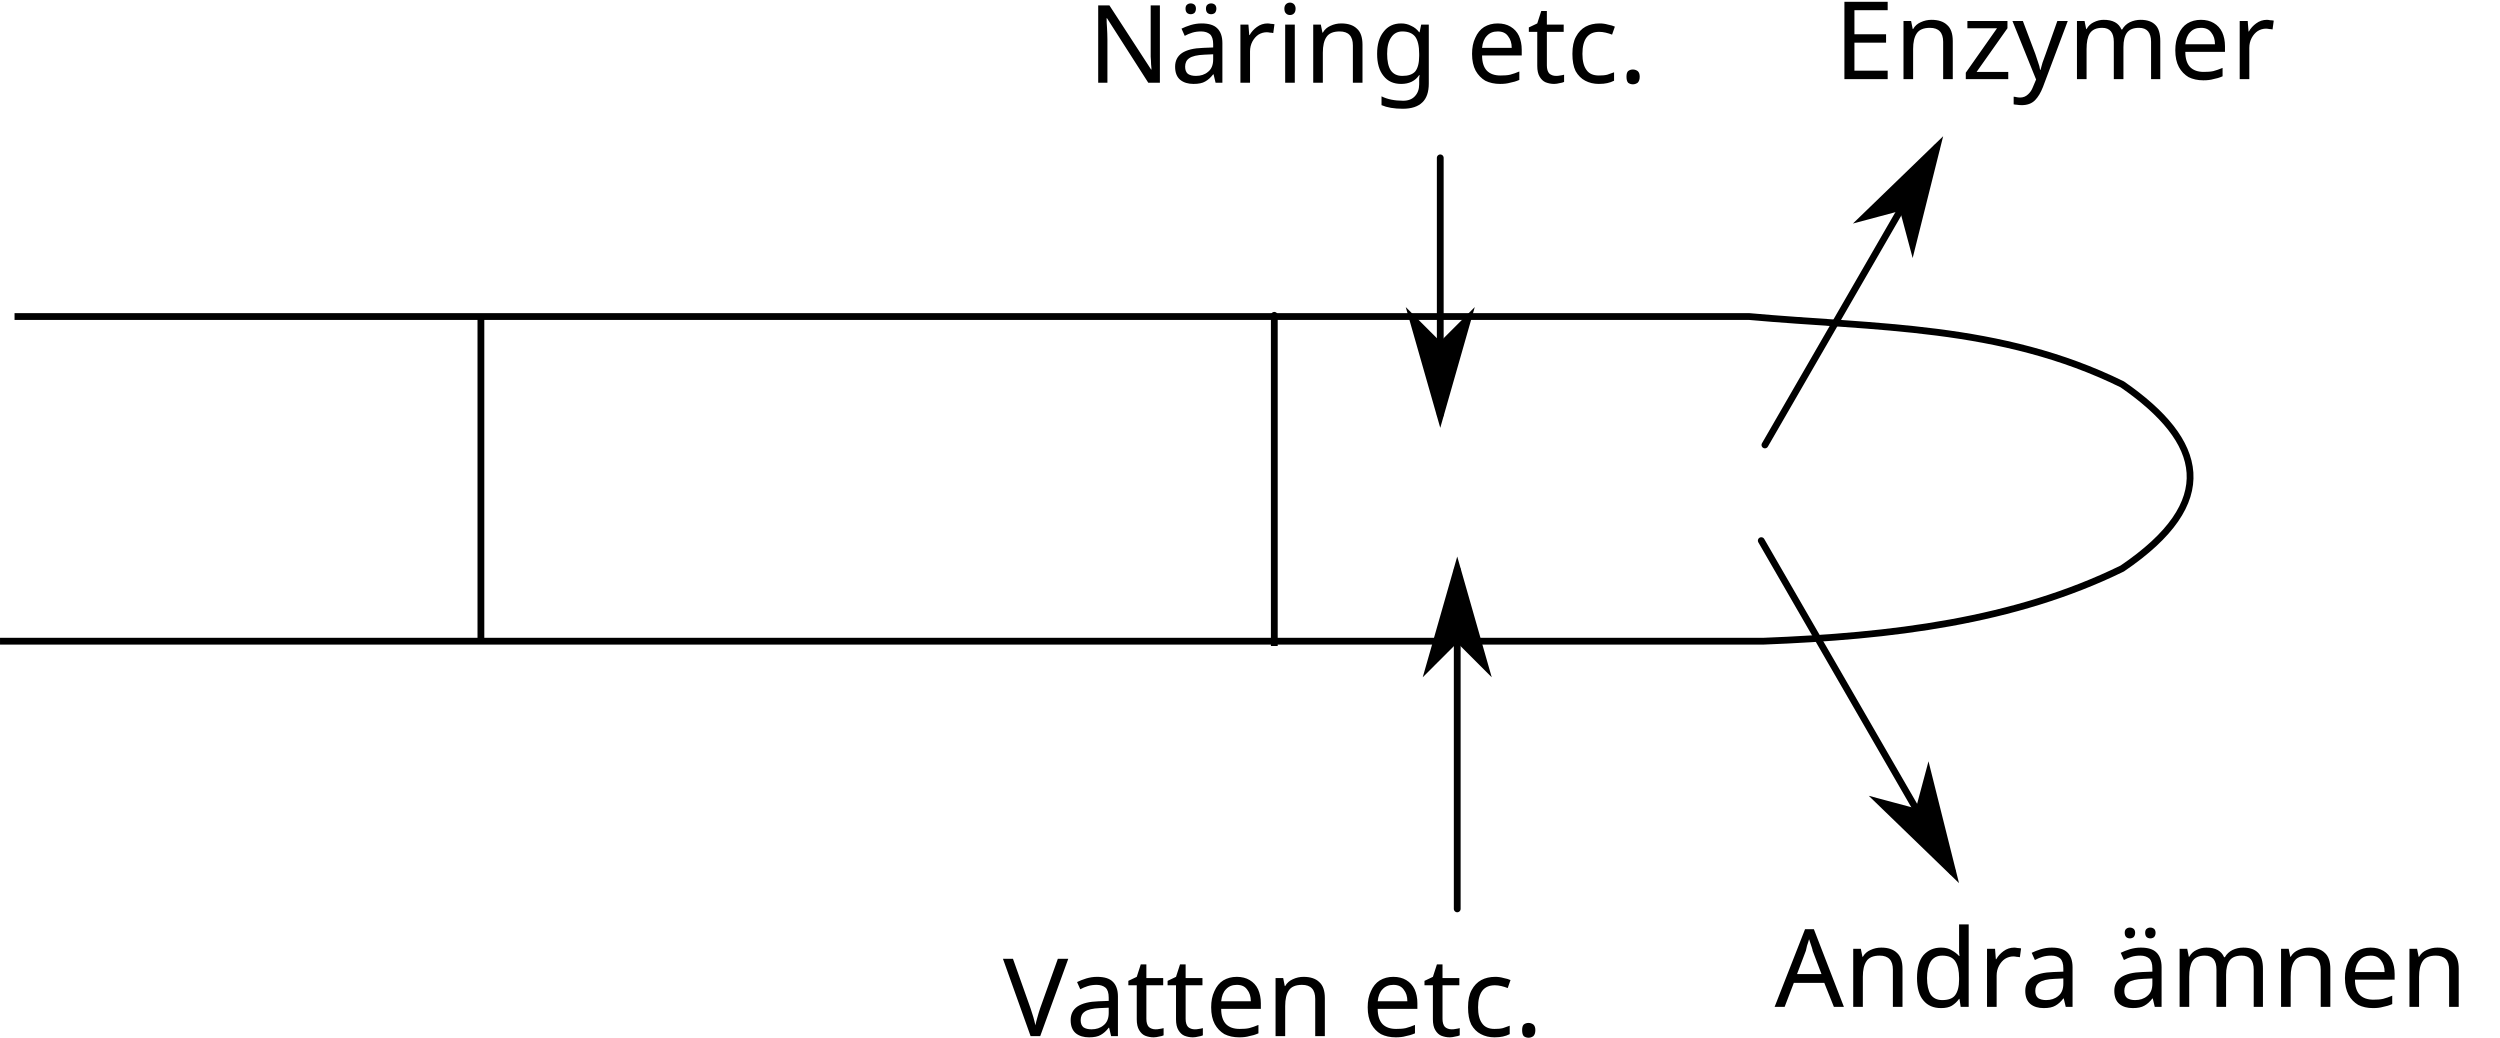
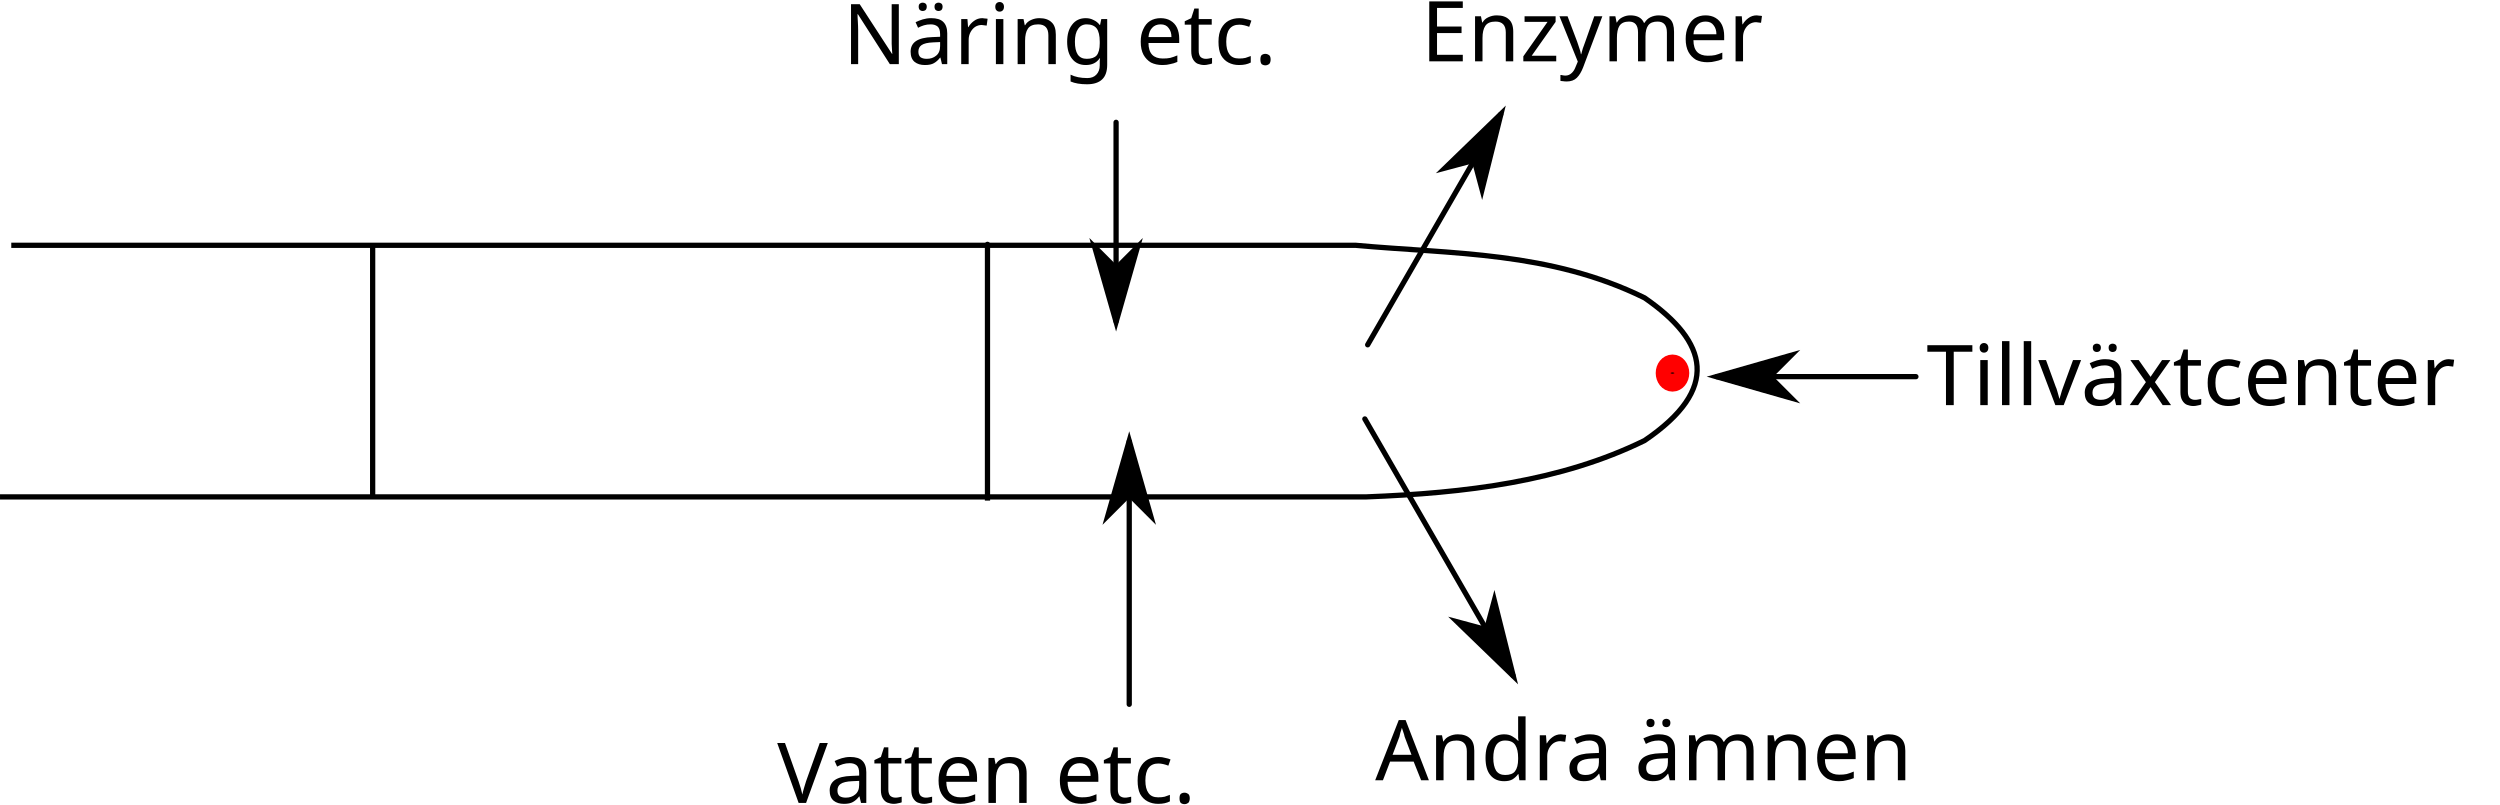
- <svg xmlns="http://www.w3.org/2000/svg" width="97.511mm" height="40.471mm" viewBox="0 0 97.511 40.471" version="1.1" id="svg8">
+ <svg xmlns="http://www.w3.org/2000/svg" width="125.834mm" height="40.471mm" viewBox="0 0 125.834 40.471" version="1.1" id="svg8">
  <defs id="defs2">
    <marker style="overflow:visible" id="marker1485" refX="0" refY="0" orient="auto">
      <path transform="matrix(-0.8,0,0,-0.8,-10,0)" style="fill:#000000;fill-opacity:1;fill-rule:evenodd;stroke:#000000;stroke-width:1pt;stroke-opacity:1" d="M 0,0 5,-5 -12.5,0 5,5 Z" id="path1483" />
    </marker>
    <marker style="overflow:visible" id="marker1439" refX="0" refY="0" orient="auto">
      <path transform="matrix(-0.8,0,0,-0.8,-10,0)" style="fill:#000000;fill-opacity:1;fill-rule:evenodd;stroke:#000000;stroke-width:1pt;stroke-opacity:1" d="M 0,0 5,-5 -12.5,0 5,5 Z" id="path1437" />
    </marker>
    <marker style="overflow:visible" id="marker1399" refX="0" refY="0" orient="auto">
      <path transform="matrix(-0.8,0,0,-0.8,-10,0)" style="fill:#000000;fill-opacity:1;fill-rule:evenodd;stroke:#000000;stroke-width:1pt;stroke-opacity:1" d="M 0,0 5,-5 -12.5,0 5,5 Z" id="path1397" />
    </marker>
    <marker orient="auto" refY="0" refX="0" id="Arrow1Lend" style="overflow:visible">
      <path id="path834" d="M 0,0 5,-5 -12.5,0 5,5 Z" style="fill:#000000;fill-opacity:1;fill-rule:evenodd;stroke:#000000;stroke-width:1pt;stroke-opacity:1" transform="matrix(-0.8,0,0,-0.8,-10,0)" />
    </marker>
    <marker style="overflow:visible" id="marker1165" refX="0" refY="0" orient="auto">
      <path transform="matrix(0.8,0,0,0.8,10,0)" style="fill:#000000;fill-opacity:1;fill-rule:evenodd;stroke:#000000;stroke-width:1pt;stroke-opacity:1" d="M 0,0 5,-5 -12.5,0 5,5 Z" id="path1163" />
    </marker>
    <marker style="overflow:visible" id="marker1137" refX="0" refY="0" orient="auto">
      <path transform="matrix(0.8,0,0,0.8,10,0)" style="fill:#000000;fill-opacity:1;fill-rule:evenodd;stroke:#000000;stroke-width:1pt;stroke-opacity:1" d="M 0,0 5,-5 -12.5,0 5,5 Z" id="path1135" />
    </marker>
    <marker style="overflow:visible" id="marker1115" refX="0" refY="0" orient="auto">
      <path transform="matrix(0.8,0,0,0.8,10,0)" style="fill:#000000;fill-opacity:1;fill-rule:evenodd;stroke:#000000;stroke-width:1pt;stroke-opacity:1" d="M 0,0 5,-5 -12.5,0 5,5 Z" id="path1113" />
    </marker>
+     <marker style="overflow:visible" id="marker1439-8" refX="0" refY="0" orient="auto">
+       <path transform="matrix(-0.8,0,0,-0.8,-10,0)" style="fill:#000000;fill-opacity:1;fill-rule:evenodd;stroke:#000000;stroke-width:1pt;stroke-opacity:1" d="M 0,0 5,-5 -12.5,0 5,5 Z" id="path1437-5" />
+     </marker>
  </defs>
  <g id="layer1" transform="translate(-38.36458,-54.84394)">
    <path style="fill:none;stroke:#000000;stroke-width:0.265px;stroke-linecap:butt;stroke-linejoin:miter;stroke-opacity:1" d="m 38.932,67.19 h 67.658 c 4.878,0.446 9.793,0.305 14.552,2.646 3.213,2.222 3.831,4.582 0,7.182 -4.213,2.066 -9.022,2.643 -13.985,2.835 H 38.365" id="path815" />
    <path style="fill:none;stroke:#000000;stroke-width:0.265px;stroke-linecap:butt;stroke-linejoin:miter;stroke-opacity:1" d="M 57.122,67.238 V 79.9" id="path817" />
    <path style="fill:none;stroke:#000000;stroke-width:0.265px;stroke-linecap:butt;stroke-linejoin:miter;stroke-opacity:1" d="m 88.068,67.143 c 0,-0.283 0,12.898 0,12.898" id="path819" />
    <path style="fill:none;stroke:#000000;stroke-width:0.265;stroke-linecap:round;stroke-linejoin:miter;stroke-miterlimit:4;stroke-dasharray:none;stroke-opacity:1;marker-end:url(#marker1439)" d="M 94.541,61.001 V 71.017" id="path823" />
+     <path style="fill:none;stroke:#000000;stroke-width:0.265;stroke-linecap:round;stroke-linejoin:miter;stroke-miterlimit:4;stroke-dasharray:none;stroke-opacity:1;marker-end:url(#marker1439-8)" d="M 134.799,73.802 H 124.782" id="path823-7" />
    <path style="fill:none;stroke:#000000;stroke-width:0.265;stroke-linecap:round;stroke-linejoin:miter;stroke-miterlimit:4;stroke-dasharray:none;stroke-opacity:1;marker-end:url(#marker1485)" d="M 95.203,90.294 V 77.065" id="path825" />
    <path style="fill:none;stroke:#000000;stroke-width:0.265;stroke-linecap:round;stroke-linejoin:miter;stroke-miterlimit:4;stroke-dasharray:none;stroke-opacity:1;marker-end:url(#marker1399)" d="m 107.204,72.199 6.695,-11.596" id="path827" />
    <path style="fill:none;stroke:#000000;stroke-width:0.265;stroke-linecap:round;stroke-linejoin:miter;stroke-miterlimit:4;stroke-dasharray:none;stroke-opacity:1;marker-end:url(#Arrow1Lend)" d="m 107.062,75.931 7.455,12.913" id="path829" />
    <text xml:space="preserve" style="font-style:normal;font-weight:normal;font-size:10.583px;line-height:1.25;font-family:sans-serif;letter-spacing:0px;word-spacing:0px;fill:#000000;fill-opacity:1;stroke:none;stroke-width:0.265" x="77.485" y="95.255" id="text1547">
      <tspan id="tspan1545" x="77.485" y="95.255" style="font-style:normal;font-variant:normal;font-weight:normal;font-stretch:normal;font-size:4.233px;font-family:sans-serif;-inkscape-font-specification:'sans-serif, Normal';font-variant-ligatures:normal;font-variant-caps:normal;font-variant-numeric:normal;font-feature-settings:normal;text-align:start;writing-mode:lr-tb;text-anchor:start;stroke-width:0.265">Vatten etc.</tspan>
    </text>
    <text xml:space="preserve" style="font-style:normal;font-weight:normal;font-size:10.583px;line-height:1.25;font-family:sans-serif;letter-spacing:0px;word-spacing:0px;fill:#000000;fill-opacity:1;stroke:none;stroke-width:0.265" x="105.975" y="55.237" id="text1551">
      <tspan id="tspan1549" x="105.975" y="55.237" style="stroke-width:0.265">  </tspan>
    </text>
    <text xml:space="preserve" style="font-style:normal;font-weight:normal;font-size:10.583px;line-height:1.25;font-family:sans-serif;letter-spacing:0px;word-spacing:0px;fill:#000000;fill-opacity:1;stroke:none;stroke-width:0.265" x="80.792" y="58.072" id="text1555">
      <tspan id="tspan1553" x="80.792" y="58.072" style="font-style:normal;font-variant:normal;font-weight:normal;font-stretch:normal;font-size:4.233px;font-family:sans-serif;-inkscape-font-specification:'sans-serif, Normal';font-variant-ligatures:normal;font-variant-caps:normal;font-variant-numeric:normal;font-feature-settings:normal;text-align:start;writing-mode:lr-tb;text-anchor:start;stroke-width:0.265">Näring etc.</tspan>
    </text>
    <text xml:space="preserve" style="font-style:normal;font-weight:normal;font-size:10.583px;line-height:1.25;font-family:sans-serif;letter-spacing:0px;word-spacing:0px;fill:#000000;fill-opacity:1;stroke:none;stroke-width:0.265" x="109.897" y="57.93" id="text1559">
      <tspan id="tspan1557" x="109.897" y="57.93" style="font-style:normal;font-variant:normal;font-weight:normal;font-stretch:normal;font-size:4.233px;font-family:sans-serif;-inkscape-font-specification:'sans-serif, Normal';font-variant-ligatures:normal;font-variant-caps:normal;font-variant-numeric:normal;font-feature-settings:normal;text-align:start;writing-mode:lr-tb;text-anchor:start;stroke-width:0.265">Enzymer</tspan>
    </text>
    <text xml:space="preserve" style="font-style:normal;font-weight:normal;font-size:10.583px;line-height:1.25;font-family:sans-serif;letter-spacing:0px;word-spacing:0px;fill:#000000;fill-opacity:1;stroke:none;stroke-width:0.265" x="107.581" y="94.121" id="text1563">
      <tspan id="tspan1561" x="107.581" y="94.121" style="font-style:normal;font-variant:normal;font-weight:normal;font-stretch:normal;font-size:4.233px;font-family:sans-serif;-inkscape-font-specification:'sans-serif, Normal';font-variant-ligatures:normal;font-variant-caps:normal;font-variant-numeric:normal;font-feature-settings:normal;text-align:start;writing-mode:lr-tb;text-anchor:start;stroke-width:0.265">Andra ämnen</tspan>
    </text>
+     <ellipse style="stroke:#ff0000;stroke-width:0.965" id="path917" cx="122.547" cy="73.622" rx="0.362" ry="0.451" />
+     <text xml:space="preserve" style="font-style:normal;font-weight:normal;font-size:4.233px;line-height:1.25;font-family:sans-serif;fill:#000000;fill-opacity:1;stroke:none;stroke-width:0.265" x="135.33" y="75.231" id="text4564">
+       <tspan id="tspan4562" style="font-size:4.233px;stroke-width:0.265" x="135.33" y="75.231">Tillväxtcenter</tspan>
+     </text>
  </g>
</svg>
